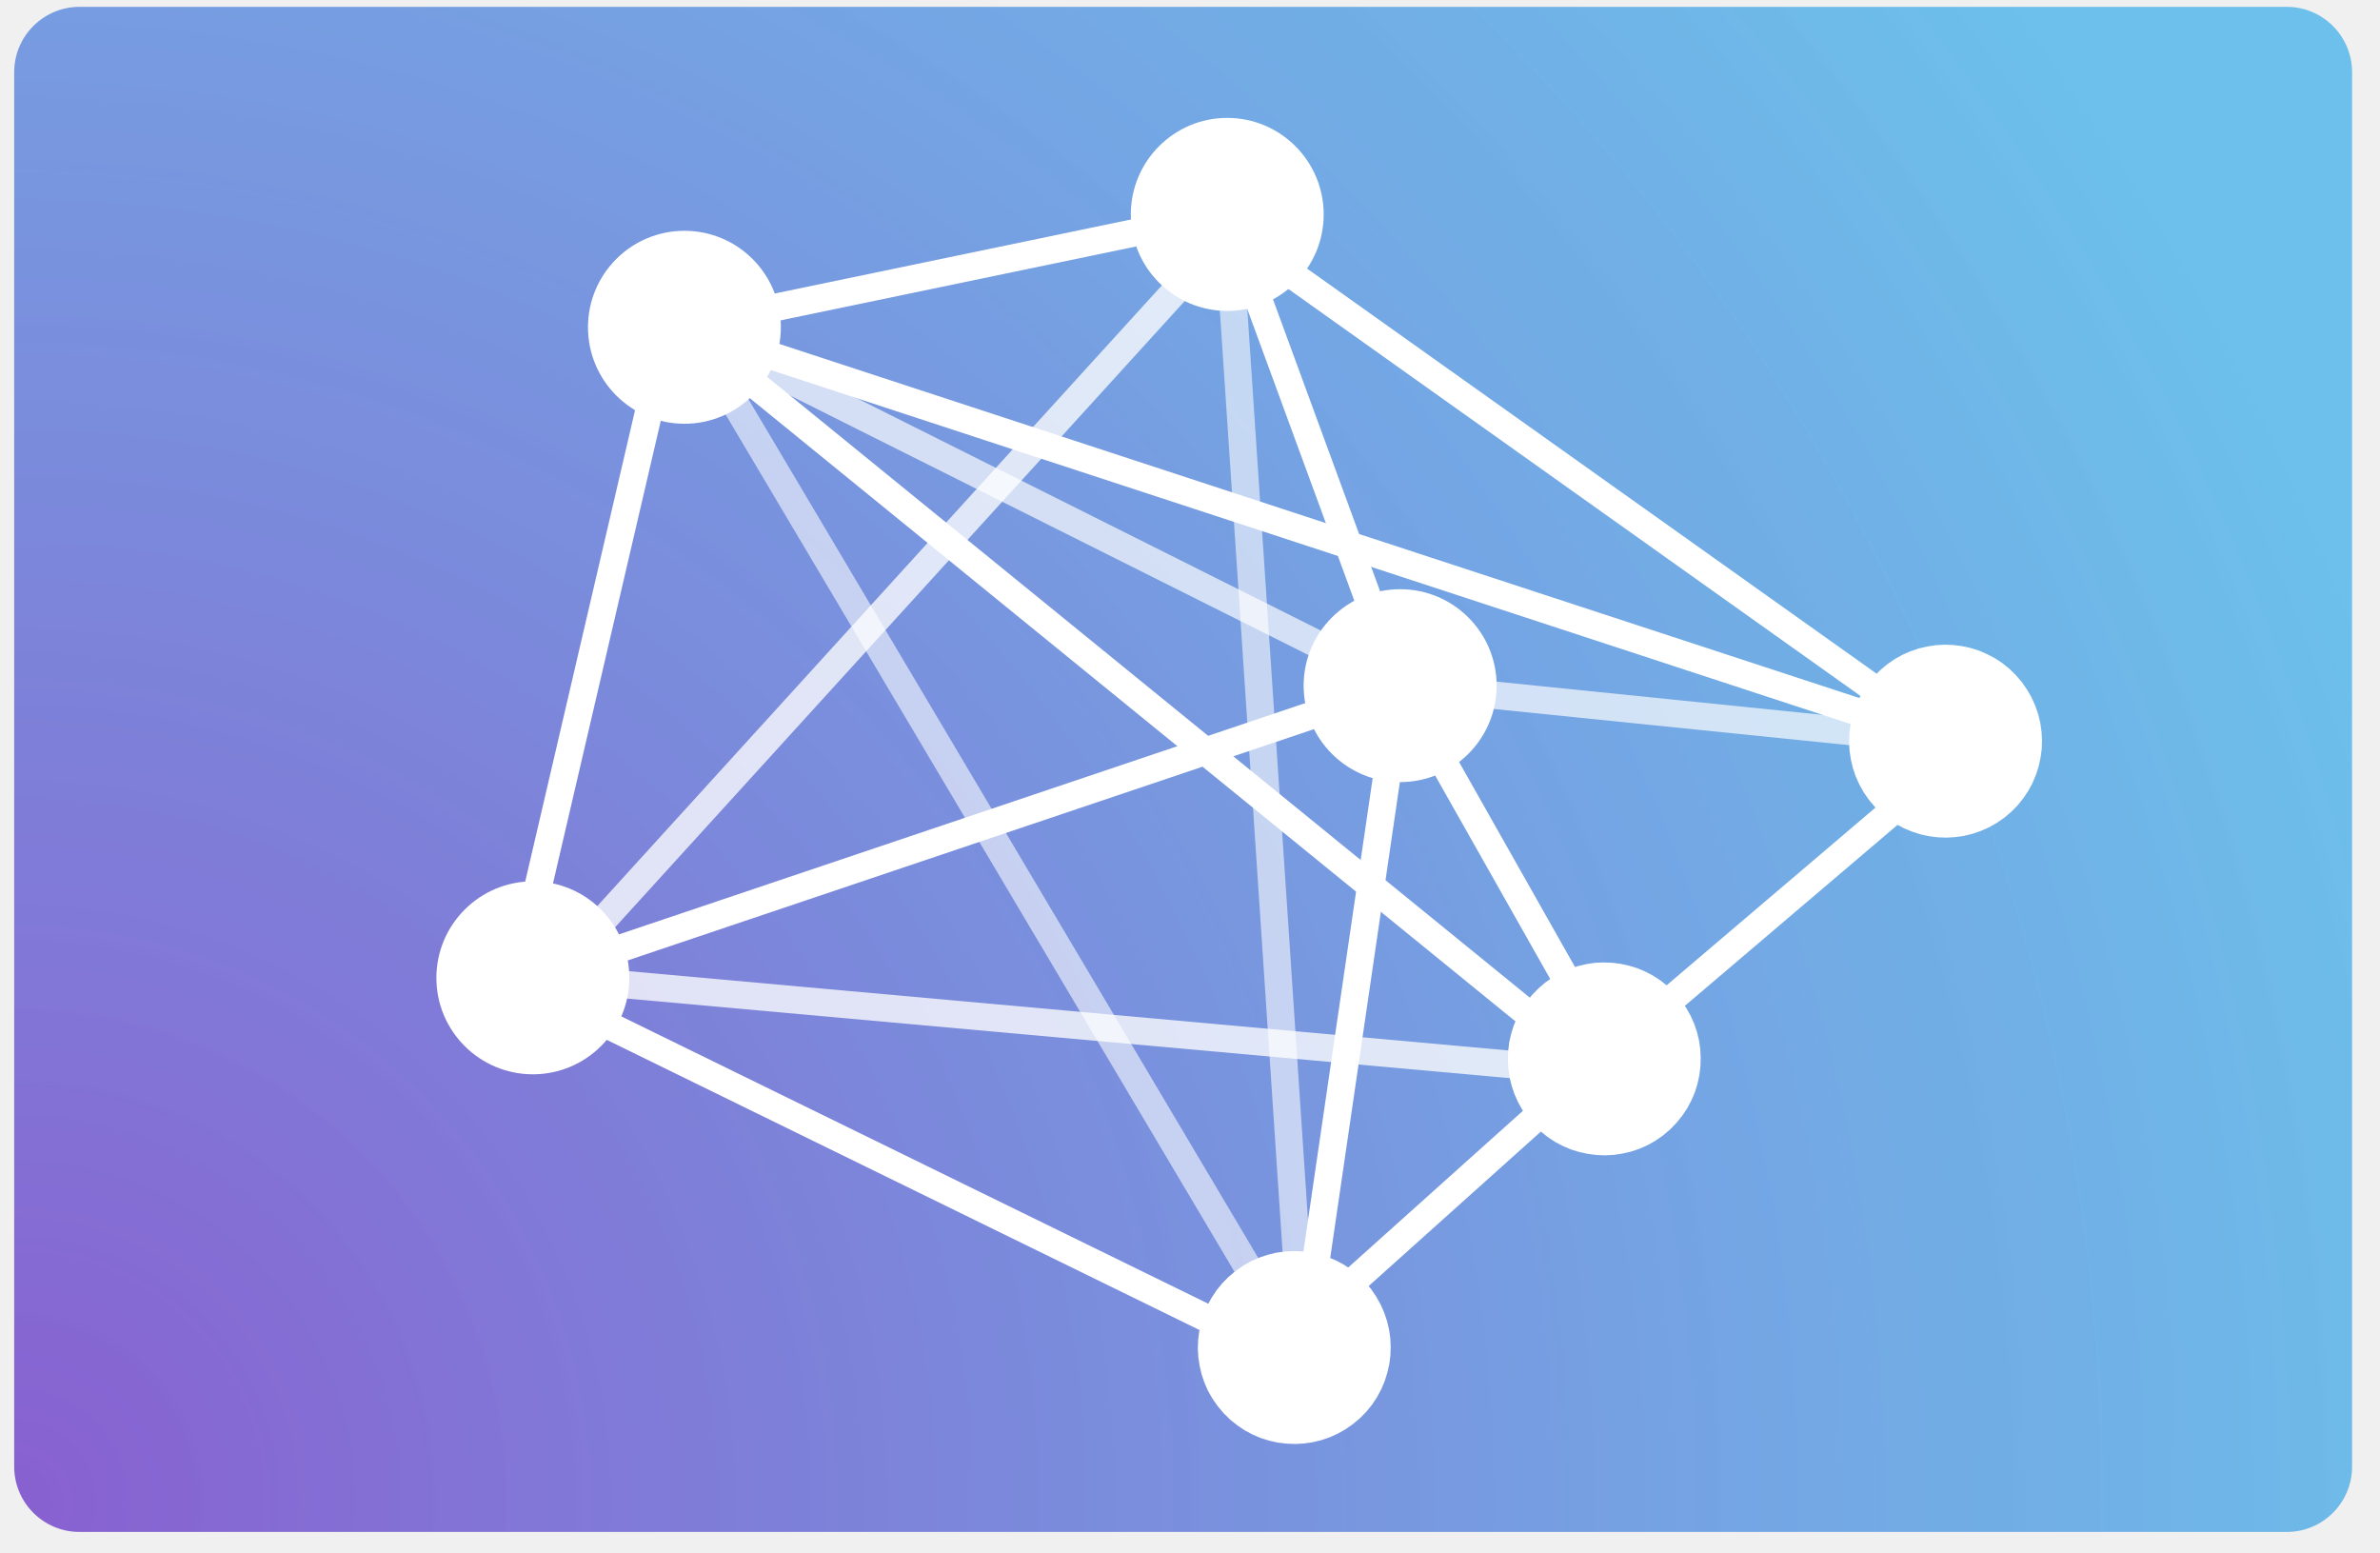
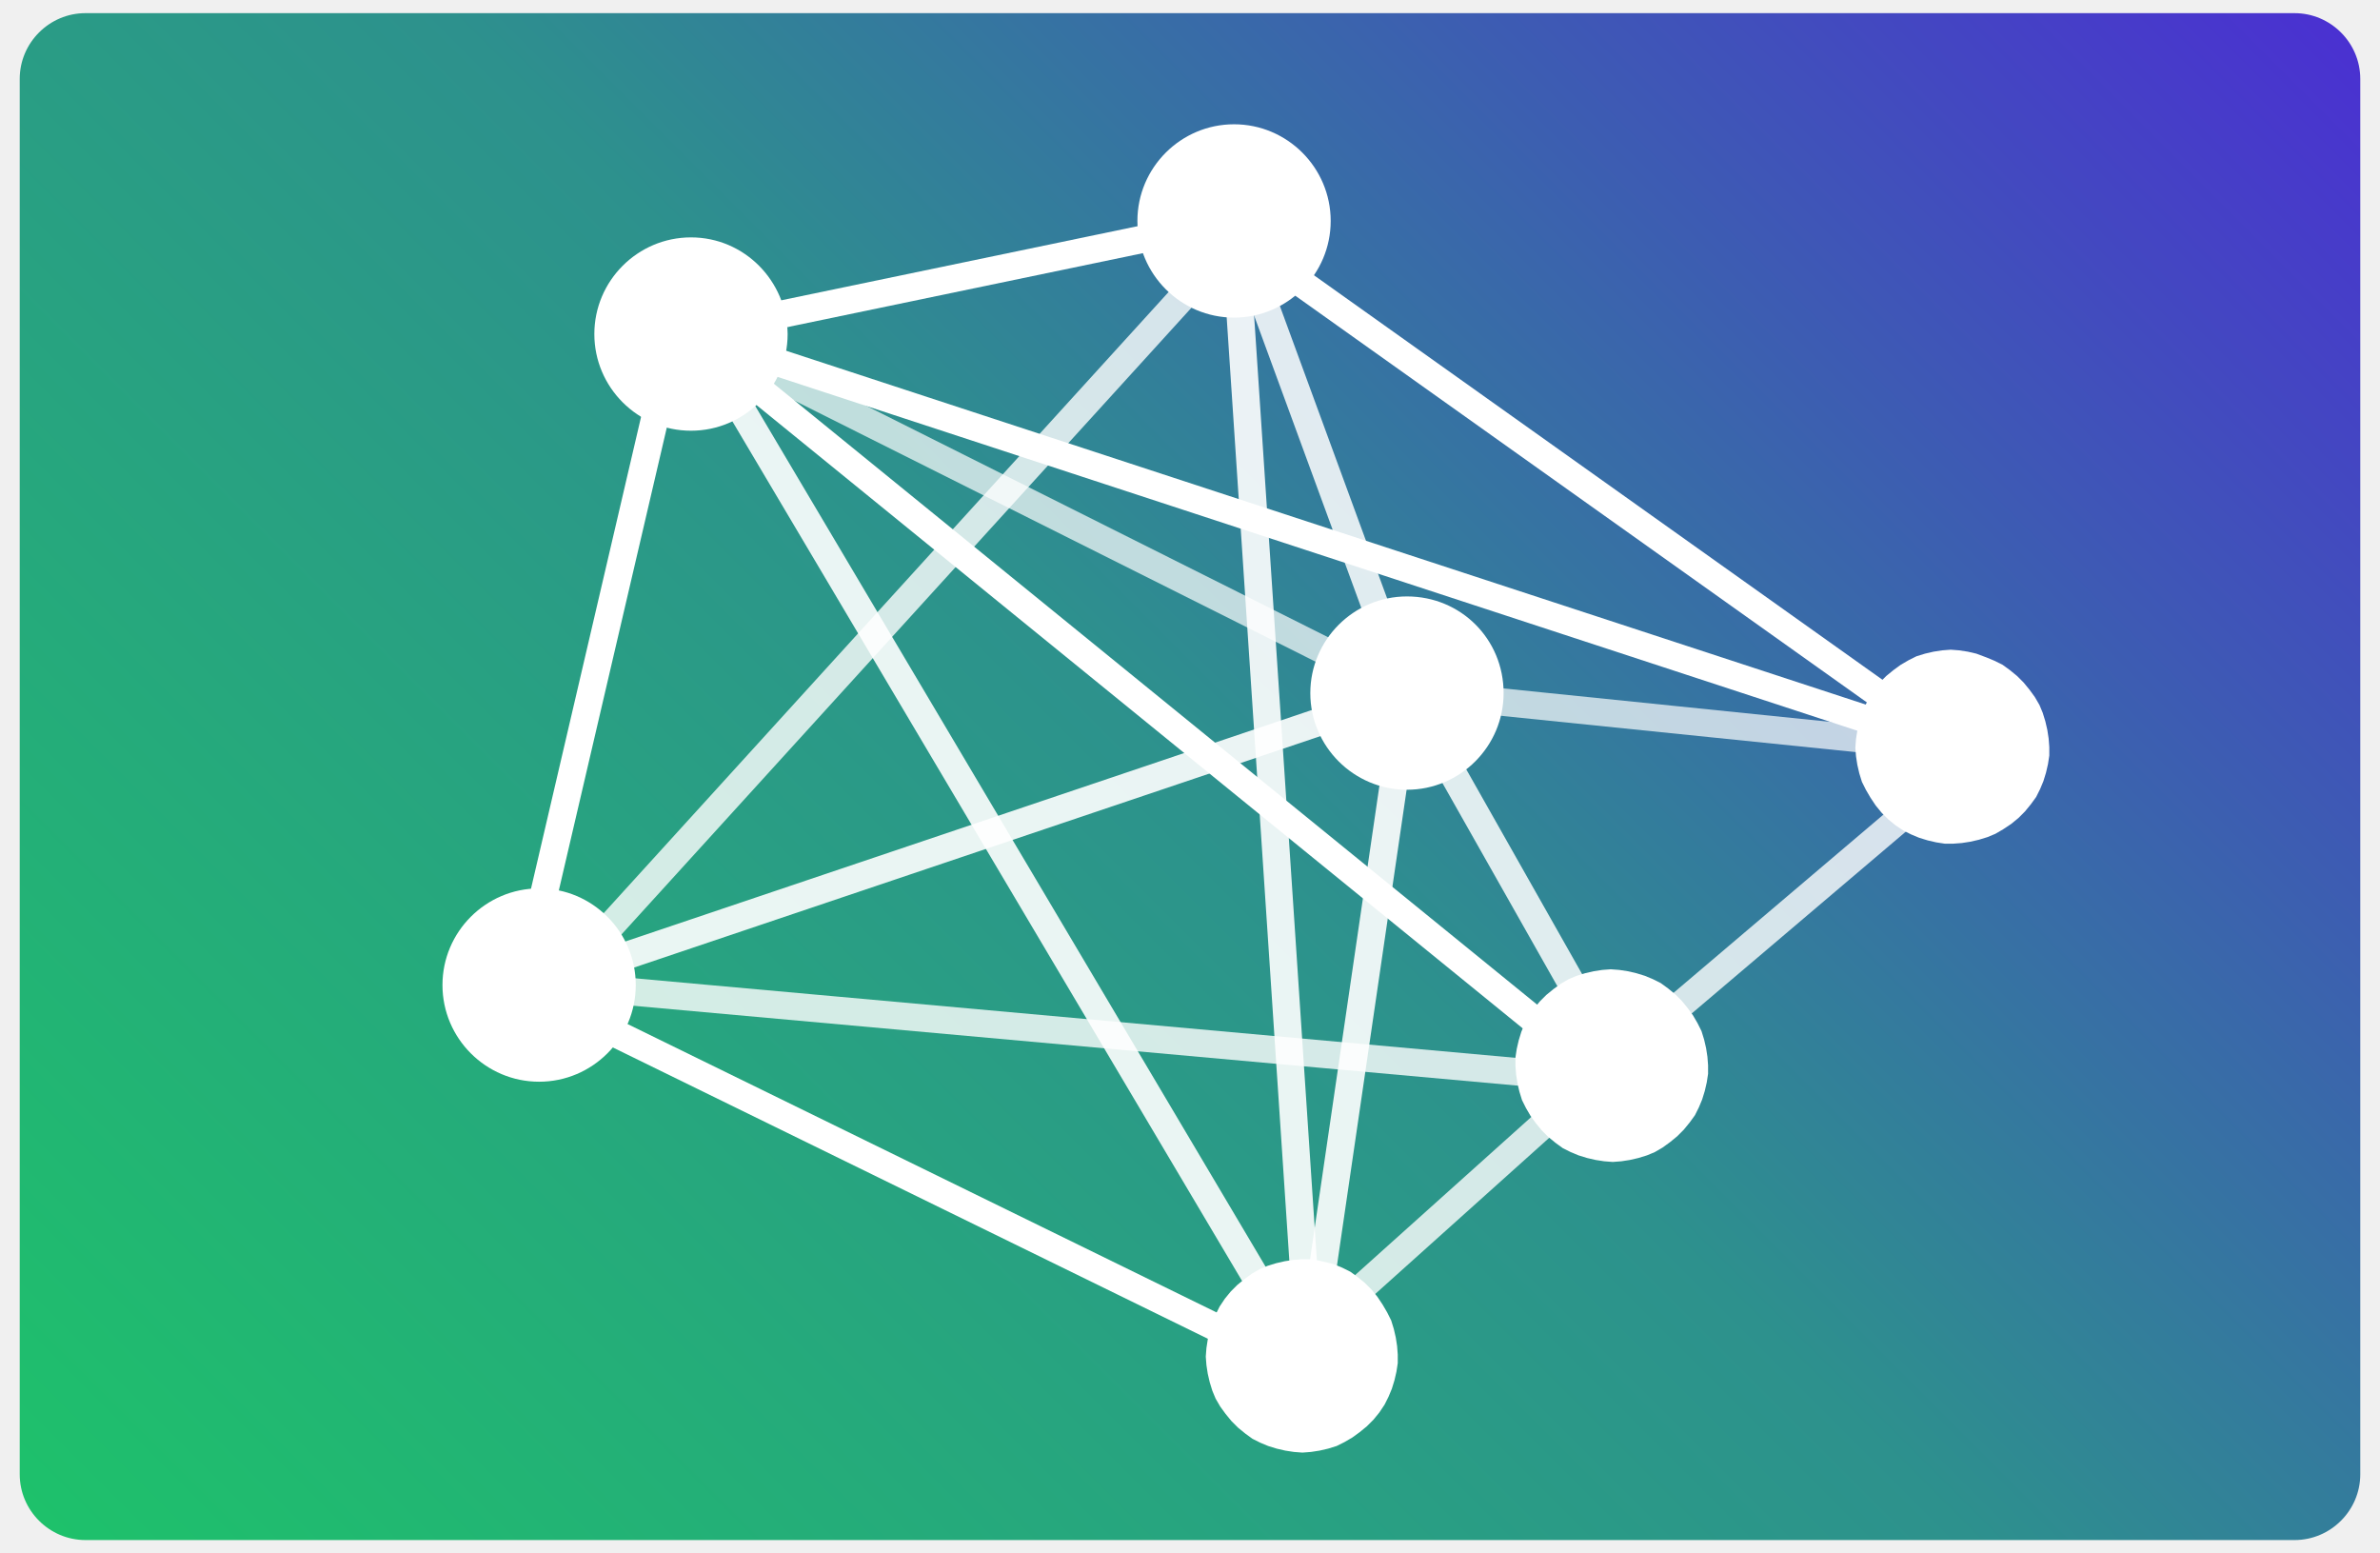
- <svg xmlns="http://www.w3.org/2000/svg" xmlns:xlink="http://www.w3.org/1999/xlink" version="1.1" preserveAspectRatio="xMidYMid meet" viewBox="118.457 162.623 344.505 226.079" width="340.5" height="222.08">
-   <defs>
-     <path d="M450.44 385.7C384.25 385.7 195.18 385.7 128.98 385.7C123.72 385.7 119.46 381.44 119.46 376.18C119.46 333.67 119.46 215.67 119.46 173.15C119.46 167.89 123.72 163.62 128.98 163.62C195.18 163.62 384.25 163.62 450.44 163.62C455.7 163.62 459.96 167.89 459.96 173.15C459.96 215.67 459.96 333.67 459.96 376.18C459.96 381.44 455.7 385.7 450.44 385.7Z" id="eodcfyIqC" />
-     <radialGradient id="gradientcnxS4IZzo" gradientUnits="userSpaceOnUse" cx="119.46" cy="381.3" dx="433.45" dy="192.3" r="366.49">
-       <stop style="stop-color: #8860d0;stop-opacity: 1" offset="0%" />
-       <stop style="stop-color: #59b9ea;stop-opacity: 0.87" offset="100%" />
-     </radialGradient>
-     <path d="M217.08 210.28L350.75 319.06" id="a5Q1OOF1D" />
-     <path d="M402.13 271.3L293.73 194.21L214.67 210.64L192.59 305.37L301.78 358.81" id="a4fzFy4tfJ" />
-     <path d="M195 305.02L321.31 262.46L307.26 358.45" id="bkrwsVR5I" />
-     <path d="M217.08 210.28L402.13 270.94" id="d5UBawl05" />
-     <path d="M353.32 319.06L197.57 305.02L298.71 193.85" id="ifGifvLV7" />
-     <path d="M404.54 270.94L321.31 262.46L217.08 210.28" id="j2aLGfv7ja" />
-     <path d="M217.08 196.23C209.32 196.23 203.03 202.52 203.03 210.28C203.03 218.03 209.32 224.33 217.08 224.33C224.83 224.33 231.12 218.03 231.12 210.28C231.12 202.52 224.83 196.23 217.08 196.23Z" id="e88XvuNAp" />
-     <path d="M296.13 193.85L307.26 360.86L219.08 212.34" id="b49i3UgHi" />
-     <path d="M195 290.96C187.25 290.96 180.95 297.26 180.95 305.02C180.95 312.77 187.25 319.06 195 319.06C202.76 319.06 209.05 312.77 209.05 305.02C209.05 297.26 202.76 290.96 195 290.96Z" id="a1QJoQf9xD" />
-     <path d="M296.13 179.79C288.38 179.79 282.09 186.09 282.09 193.85C282.09 201.6 288.38 207.9 296.13 207.9C303.88 207.9 310.18 201.6 310.18 193.85C310.18 186.09 303.88 179.79 296.13 179.79Z" id="a36OInZnvn" />
-     <path d="M321.31 248.42C313.56 248.42 307.26 254.71 307.26 262.46C307.26 270.22 313.56 276.51 321.31 276.51C329.07 276.51 335.37 270.22 335.37 262.46C335.37 254.71 329.07 248.42 321.31 248.42Z" id="bM9V6tEQD" />
-     <path d="M404.54 270.94L350.75 316.7L304.19 358.45" id="d1Dglx62Or" />
-     <path d="M310.75 345.66L311.94 346.15L313.09 346.76L314.18 347.49L315.21 348.33L316.18 349.27L317.06 350.3L317.81 351.4L318.45 352.54L318.98 353.72L319.39 354.94L319.69 356.18L319.88 357.44L319.94 358.71L319.9 359.98L319.74 361.24L319.46 362.48L319.08 363.7L318.58 364.89L317.97 366.03L317.25 367.13L316.42 368.16L315.47 369.13L314.43 370L313.34 370.76L312.2 371.4L311.02 371.93L309.8 372.34L308.56 372.64L307.29 372.82L306.03 372.89L304.76 372.84L303.5 372.69L302.25 372.41L301.03 372.03L299.86 371.53L298.71 370.92L297.62 370.19L296.59 369.37L295.61 368.41L294.74 367.38L293.98 366.29L293.33 365.15L292.81 363.96L292.4 362.75L292.11 361.5L291.92 360.24L291.85 358.97L291.9 357.71L292.06 356.45L292.32 355.2L292.71 353.98L293.21 352.79L293.82 351.66L294.54 350.56L295.38 349.52L296.32 348.56L297.36 347.69L298.45 346.93L299.59 346.28L300.78 345.76L302 345.35L303.24 345.04L304.49 344.87L305.76 344.8L307.04 344.84L308.29 345.01L308.29 345.01L309.53 345.27L310.75 345.66ZM355.91 303.63L357.09 304.13L358.23 304.74L359.32 305.46L360.37 306.29L361.33 307.24L362.2 308.28L362.97 309.37L363.61 310.51L364.14 311.7L364.55 312.91L364.85 314.15L365.03 315.41L365.09 316.69L365.05 317.95L364.89 319.21L364.62 320.46L364.24 321.68L363.74 322.85L363.13 324L362.4 325.09L361.56 326.13L360.62 327.1L359.59 327.97L358.5 328.73L357.35 329.38L356.17 329.9L354.95 330.31L353.71 330.6L352.45 330.79L351.18 330.86L349.91 330.81L348.66 330.65L347.41 330.38L346.19 330L345 329.49L343.86 328.89L342.77 328.17L341.73 327.33L340.77 326.39L339.89 325.35L339.13 324.26L338.49 323.12L337.96 321.93L337.55 320.71L337.25 319.48L337.08 318.22L337.01 316.94L337.05 315.67L337.2 314.42L337.48 313.17L337.86 311.95L338.36 310.77L338.97 309.62L339.7 308.53L340.53 307.5L341.48 306.53L342.51 305.65L343.6 304.9L344.75 304.25L345.93 303.73L347.14 303.32L348.39 303.02L349.65 302.83L350.92 302.77L352.18 302.82L353.44 302.97L353.44 302.97L354.69 303.25L355.91 303.63ZM405.61 257.36L406.79 257.87L407.94 258.47L409.03 259.19L410.07 260.03L411.03 260.98L411.91 262.01L412.66 263.1L413.31 264.24L413.83 265.43L414.25 266.65L414.55 267.89L414.73 269.15L414.8 270.42L414.76 271.69L414.59 272.94L414.32 274.19L413.93 275.41L413.44 276.59L412.83 277.74L412.1 278.83L411.27 279.87L410.33 280.83L409.29 281.71L408.19 282.46L407.05 283.11L405.87 283.63L404.65 284.04L403.41 284.35L402.15 284.52L400.89 284.59L399.62 284.55L398.35 284.39L397.11 284.12L395.9 283.73L394.71 283.24L393.57 282.63L392.47 281.9L391.44 281.07L390.46 280.12L389.59 279.09L388.83 277.99L388.19 276.85L387.66 275.66L387.25 274.46L386.96 273.21L386.77 271.95L386.7 270.68L386.75 269.42L386.91 268.15L387.18 266.91L387.57 265.69L388.07 264.51L388.68 263.37L389.39 262.27L390.23 261.23L391.18 260.26L392.21 259.39L393.3 258.63L394.44 257.99L395.63 257.46L396.85 257.05L398.09 256.76L399.35 256.57L400.62 256.5L401.89 256.55L403.15 256.71L403.15 256.71L404.39 256.98L405.61 257.36Z" id="b9tSm2LcR" />
-     <path d="M296.13 193.85L321.31 262.46L353.32 319.06" id="a2InmSoVAX" />
-   </defs>
-   <g>
+ <svg xmlns="http://www.w3.org/2000/svg" version="1.1" x="0px" y="0px" viewBox="0 0 362 236.1" style="enable-background:new 0 0 362 236.1;" xml:space="preserve">
+   <style type="text/css">
+ 	.st0{fill:url(#SVGID_1_);}
+ 	.st1{fill-opacity:0;}
+ 	.st2{fill-opacity:0;stroke:#FFFFFF;stroke-width:4.182;stroke-miterlimit:3.929;}
+ 	.st3{opacity:0.9;}
+ 	.st4{opacity:0.8;}
+ 	.st5{opacity:0.7;}
+ 	.st6{fill:#FFFFFF;}
+ 	.st7{fill-opacity:0;stroke:#000000;stroke-width:1.046;stroke-miterlimit:3.929;stroke-opacity:0;}
+ 	.st8{opacity:0.85;}
+ </style>
+   <g id="Capa_2_1_">
    <g>
-       <use xlink:href="#eodcfyIqC" opacity="1" fill="url(#gradientcnxS4IZzo)" />
+       <linearGradient id="SVGID_1_" gradientUnits="userSpaceOnUse" x1="36.888" y1="-24.212" x2="325.113" y2="264.012" gradientTransform="matrix(1 0 0 -1 0 238)">
+         <stop offset="0" style="stop-color:#1EC16B" />
+         <stop offset="0.505" style="stop-color:#2D918D" />
+         <stop offset="1" style="stop-color:#4A31D1" />
+       </linearGradient>
+       <path class="st0" d="M3,224.2c0,5.5,4.5,10,10,10h336c5.5,0,10-4.5,10-10V12c0-5.5-4.5-10-10-10H13C7.5,2,3,6.5,3,12V224.2z" />
+     </g>
+   </g>
+   <g id="Capa_3">
+     <g>
      <g>
-         <use xlink:href="#eodcfyIqC" opacity="1" fill-opacity="0" stroke="#000000" stroke-width="1" stroke-opacity="0" />
+         <path id="a5Q1OOF1D" class="st1" d="M105.1,50.8l139.8,113.7" />
+       </g>
+       <g>
+         <g>
+           <path id="a5Q1OOF1D_1_" class="st2" d="M105.1,50.8l139.8,113.7" />
+         </g>
      </g>
    </g>
    <g>
-       <use xlink:href="#a5Q1OOF1D" opacity="1" fill="#000000" fill-opacity="0" />
      <g>
-         <use xlink:href="#a5Q1OOF1D" opacity="1" fill-opacity="0" stroke="#ffffff" stroke-width="4" stroke-opacity="1" />
+         <path id="a4fzFy4tfJ" class="st1" d="M298.5,114.6L185.2,34l-82.7,17.2l-23.1,99l114.2,55.9" />
+       </g>
+       <g>
+         <g>
+           <path id="a4fzFy4tfJ_1_" class="st2" d="M298.5,114.6L185.2,34l-82.7,17.2l-23.1,99l114.2,55.9" />
+         </g>
+       </g>
+     </g>
+     <g class="st3">
+       <g>
+         <path id="bkrwsVR5I" class="st1" d="M82,149.8L214,105.3l-14.7,100.4" />
+       </g>
+       <g>
+         <g>
+           <path id="bkrwsVR5I_1_" class="st2" d="M82,149.8L214,105.3l-14.7,100.4" />
+         </g>
      </g>
    </g>
    <g>
-       <use xlink:href="#a4fzFy4tfJ" opacity="1" fill="#000000" fill-opacity="0" />
      <g>
-         <use xlink:href="#a4fzFy4tfJ" opacity="1" fill-opacity="0" stroke="#ffffff" stroke-width="4" stroke-opacity="1" />
+         <path id="d5UBawl05" class="st1" d="M105.1,50.8l193.5,63.4" />
+       </g>
+       <g>
+         <g>
+           <path id="d5UBawl05_1_" class="st2" d="M105.1,50.8l193.5,63.4" />
+         </g>
+       </g>
+     </g>
+     <g class="st4">
+       <g>
+         <path id="ifGifvLV7" class="st1" d="M247.5,164.5L84.7,149.8L190.4,33.6" />
+       </g>
+       <g>
+         <g>
+           <path id="ifGifvLV7_1_" class="st2" d="M247.5,164.5L84.7,149.8L190.4,33.6" />
+         </g>
+       </g>
+     </g>
+     <g class="st5">
+       <g>
+         <path id="j2aLGfv7ja" class="st1" d="M301.1,114.2l-87-8.9l-109-54.6" />
+       </g>
+       <g>
+         <g>
+           <path id="j2aLGfv7ja_1_" class="st2" d="M301.1,114.2l-87-8.9l-109-54.6" />
+         </g>
      </g>
    </g>
    <g>
-       <use xlink:href="#bkrwsVR5I" opacity="1" fill="#000000" fill-opacity="0" />
      <g>
-         <use xlink:href="#bkrwsVR5I" opacity="1" fill-opacity="0" stroke="#ffffff" stroke-width="4" stroke-opacity="1" />
+         <path id="e88XvuNAp" class="st6" d="M105.1,36.1c-8.1,0-14.7,6.6-14.7,14.7c0,8.1,6.6,14.7,14.7,14.7c8.1,0,14.7-6.6,14.7-14.7     C119.7,42.7,113.2,36.1,105.1,36.1z" />
+       </g>
+       <g>
+         <g>
+           <path id="e88XvuNAp_1_" class="st7" d="M105.1,36.1c-8.1,0-14.7,6.6-14.7,14.7c0,8.1,6.6,14.7,14.7,14.7      c8.1,0,14.7-6.6,14.7-14.7C119.7,42.7,113.2,36.1,105.1,36.1z" />
+         </g>
+       </g>
+     </g>
+     <g class="st3">
+       <g>
+         <path id="b49i3UgHi" class="st1" d="M187.7,33.6l11.6,174.6L107.2,52.9" />
+       </g>
+       <g>
+         <g>
+           <path id="b49i3UgHi_1_" class="st2" d="M187.7,33.6l11.6,174.6L107.2,52.9" />
+         </g>
      </g>
    </g>
    <g>
-       <use xlink:href="#d5UBawl05" opacity="1" fill="#000000" fill-opacity="0" />
      <g>
-         <use xlink:href="#d5UBawl05" opacity="1" fill-opacity="0" stroke="#ffffff" stroke-width="4" stroke-opacity="1" />
+         <path id="a1QJoQf9xD" class="st6" d="M82,135.1c-8.1,0-14.7,6.6-14.7,14.7c0,8.1,6.6,14.7,14.7,14.7c8.1,0,14.7-6.6,14.7-14.7     C96.7,141.7,90.1,135.1,82,135.1z" />
+       </g>
+       <g>
+         <g>
+           <path id="a1QJoQf9xD_1_" class="st7" d="M82,135.1c-8.1,0-14.7,6.6-14.7,14.7c0,8.1,6.6,14.7,14.7,14.7      c8.1,0,14.7-6.6,14.7-14.7C96.7,141.7,90.1,135.1,82,135.1z" />
+         </g>
      </g>
    </g>
    <g>
-       <use xlink:href="#ifGifvLV7" opacity="0.77" fill="#000000" fill-opacity="0" />
      <g>
-         <use xlink:href="#ifGifvLV7" opacity="0.77" fill-opacity="0" stroke="#ffffff" stroke-width="4" stroke-opacity="1" />
+         <path id="a36OInZnvn" class="st6" d="M187.7,18.9c-8.1,0-14.7,6.6-14.7,14.7c0,8.1,6.6,14.7,14.7,14.7c8.1,0,14.7-6.6,14.7-14.7     C202.4,25.5,195.8,18.9,187.7,18.9z" />
+       </g>
+       <g>
+         <g>
+           <path id="a36OInZnvn_1_" class="st7" d="M187.7,18.9c-8.1,0-14.7,6.6-14.7,14.7c0,8.1,6.6,14.7,14.7,14.7      c8.1,0,14.7-6.6,14.7-14.7C202.4,25.5,195.8,18.9,187.7,18.9z" />
+         </g>
      </g>
    </g>
    <g>
-       <use xlink:href="#j2aLGfv7ja" opacity="0.68" fill="#000000" fill-opacity="0" />
      <g>
-         <use xlink:href="#j2aLGfv7ja" opacity="0.68" fill-opacity="0" stroke="#ffffff" stroke-width="4" stroke-opacity="1" />
+         <path id="bM9V6tEQD" class="st6" d="M214,90.7c-8.1,0-14.7,6.6-14.7,14.7c0,8.1,6.6,14.7,14.7,14.7c8.1,0,14.7-6.6,14.7-14.7     C228.7,97.2,222.2,90.7,214,90.7z" />
+       </g>
+       <g>
+         <g>
+           <path id="bM9V6tEQD_1_" class="st7" d="M214,90.7c-8.1,0-14.7,6.6-14.7,14.7c0,8.1,6.6,14.7,14.7,14.7c8.1,0,14.7-6.6,14.7-14.7      C228.7,97.2,222.2,90.7,214,90.7z" />
+         </g>
+       </g>
+     </g>
+     <g class="st4">
+       <g>
+         <path id="d1Dglx62Or" class="st1" d="M301.1,114.2L244.8,162l-48.7,43.7" />
+       </g>
+       <g>
+         <g>
+           <path id="d1Dglx62Or_1_" class="st2" d="M301.1,114.2L244.8,162l-48.7,43.7" />
+         </g>
      </g>
    </g>
    <g>
-       <use xlink:href="#e88XvuNAp" opacity="1" fill="#ffffff" fill-opacity="1" />
      <g>
-         <use xlink:href="#e88XvuNAp" opacity="1" fill-opacity="0" stroke="#000000" stroke-width="1" stroke-opacity="0" />
+         <path id="b9tSm2LcR" class="st6" d="M203,192.3l1.2,0.5l1.2,0.6l1.1,0.8l1.1,0.9l1,1l0.9,1.1l0.8,1.2l0.7,1.2l0.6,1.2l0.4,1.3     l0.3,1.3l0.2,1.3l0.1,1.3l0,1.3l-0.2,1.3l-0.3,1.3l-0.4,1.3l-0.5,1.2l-0.6,1.2l-0.8,1.2l-0.9,1.1l-1,1l-1.1,0.9l-1.1,0.8     l-1.2,0.7l-1.2,0.6l-1.3,0.4l-1.3,0.3l-1.3,0.2l-1.3,0.1l-1.3-0.1l-1.3-0.2l-1.3-0.3l-1.3-0.4l-1.2-0.5l-1.2-0.6l-1.1-0.8     l-1.1-0.9l-1-1l-0.9-1.1l-0.8-1.1l-0.7-1.2l-0.5-1.2l-0.4-1.3l-0.3-1.3l-0.2-1.3l-0.1-1.3l0.1-1.3l0.2-1.3l0.3-1.3l0.4-1.3     l0.5-1.2l0.6-1.2l0.8-1.2l0.9-1.1l1-1l1.1-0.9l1.1-0.8l1.2-0.7l1.2-0.5l1.3-0.4l1.3-0.3l1.3-0.2l1.3-0.1l1.3,0l1.3,0.2l0,0     l1.3,0.3L203,192.3z M250.2,148.4l1.2,0.5l1.2,0.6l1.1,0.8l1.1,0.9l1,1l0.9,1.1l0.8,1.1l0.7,1.2l0.6,1.2l0.4,1.3l0.3,1.3l0.2,1.3     l0.1,1.3l0,1.3l-0.2,1.3l-0.3,1.3l-0.4,1.3l-0.5,1.2l-0.6,1.2l-0.8,1.1l-0.9,1.1l-1,1l-1.1,0.9l-1.1,0.8l-1.2,0.7l-1.2,0.5     l-1.3,0.4l-1.3,0.3l-1.3,0.2l-1.3,0.1l-1.3-0.1l-1.3-0.2l-1.3-0.3l-1.3-0.4l-1.2-0.5l-1.2-0.6l-1.1-0.8l-1.1-0.9l-1-1l-0.9-1.1     l-0.8-1.1l-0.7-1.2l-0.6-1.2l-0.4-1.3l-0.3-1.3l-0.2-1.3l-0.1-1.3l0-1.3l0.2-1.3l0.3-1.3l0.4-1.3l0.5-1.2l0.6-1.2l0.8-1.1     l0.9-1.1l1-1l1.1-0.9l1.1-0.8l1.2-0.7l1.2-0.5l1.3-0.4l1.3-0.3l1.3-0.2l1.3-0.1l1.3,0.1l1.3,0.2l0,0l1.3,0.3L250.2,148.4z      M302.2,100l1.2,0.5l1.2,0.6l1.1,0.8l1.1,0.9l1,1l0.9,1.1l0.8,1.1l0.7,1.2l0.5,1.2l0.4,1.3l0.3,1.3l0.2,1.3l0.1,1.3l0,1.3     l-0.2,1.3l-0.3,1.3l-0.4,1.3l-0.5,1.2l-0.6,1.2l-0.8,1.1l-0.9,1.1l-1,1l-1.1,0.9l-1.2,0.8l-1.2,0.7l-1.2,0.5l-1.3,0.4l-1.3,0.3     l-1.3,0.2l-1.3,0.1l-1.3,0l-1.3-0.2l-1.3-0.3l-1.3-0.4l-1.2-0.5l-1.2-0.6l-1.2-0.8l-1.1-0.9l-1-1l-0.9-1.1l-0.8-1.2l-0.7-1.2     l-0.6-1.2l-0.4-1.3l-0.3-1.3l-0.2-1.3l-0.1-1.3l0.1-1.3l0.2-1.3l0.3-1.3l0.4-1.3l0.5-1.2l0.6-1.2l0.7-1.2l0.9-1.1l1-1l1.1-0.9     l1.1-0.8l1.2-0.7l1.2-0.6l1.3-0.4l1.3-0.3l1.3-0.2l1.3-0.1l1.3,0.1l1.3,0.2l0,0l1.3,0.3L302.2,100z" />
+       </g>
+       <g>
+         <g>
+           <path id="b9tSm2LcR_1_" class="st7" d="M203,192.3l1.2,0.5l1.2,0.6l1.1,0.8l1.1,0.9l1,1l0.9,1.1l0.8,1.2l0.7,1.2l0.6,1.2      l0.4,1.3l0.3,1.3l0.2,1.3l0.1,1.3l0,1.3l-0.2,1.3l-0.3,1.3l-0.4,1.3l-0.5,1.2l-0.6,1.2l-0.8,1.2l-0.9,1.1l-1,1l-1.1,0.9      l-1.1,0.8l-1.2,0.7l-1.2,0.6l-1.3,0.4l-1.3,0.3l-1.3,0.2l-1.3,0.1l-1.3-0.1l-1.3-0.2l-1.3-0.3l-1.3-0.4l-1.2-0.5l-1.2-0.6      l-1.1-0.8l-1.1-0.9l-1-1l-0.9-1.1l-0.8-1.1l-0.7-1.2l-0.5-1.2l-0.4-1.3l-0.3-1.3l-0.2-1.3l-0.1-1.3l0.1-1.3l0.2-1.3l0.3-1.3      l0.4-1.3l0.5-1.2l0.6-1.2l0.8-1.2l0.9-1.1l1-1l1.1-0.9l1.1-0.8l1.2-0.7l1.2-0.5l1.3-0.4l1.3-0.3l1.3-0.2l1.3-0.1l1.3,0l1.3,0.2      l0,0l1.3,0.3L203,192.3z M250.2,148.4l1.2,0.5l1.2,0.6l1.1,0.8l1.1,0.9l1,1l0.9,1.1l0.8,1.1l0.7,1.2l0.6,1.2l0.4,1.3l0.3,1.3      l0.2,1.3l0.1,1.3l0,1.3l-0.2,1.3l-0.3,1.3l-0.4,1.3l-0.5,1.2l-0.6,1.2l-0.8,1.1l-0.9,1.1l-1,1l-1.1,0.9l-1.1,0.8l-1.2,0.7      l-1.2,0.5l-1.3,0.4l-1.3,0.3l-1.3,0.2l-1.3,0.1l-1.3-0.1l-1.3-0.2l-1.3-0.3l-1.3-0.4l-1.2-0.5l-1.2-0.6l-1.1-0.8l-1.1-0.9l-1-1      l-0.9-1.1l-0.8-1.1l-0.7-1.2l-0.6-1.2l-0.4-1.3l-0.3-1.3l-0.2-1.3l-0.1-1.3l0-1.3l0.2-1.3l0.3-1.3l0.4-1.3l0.5-1.2l0.6-1.2      l0.8-1.1l0.9-1.1l1-1l1.1-0.9l1.1-0.8l1.2-0.7l1.2-0.5l1.3-0.4l1.3-0.3l1.3-0.2l1.3-0.1l1.3,0.1l1.3,0.2l0,0l1.3,0.3      L250.2,148.4z M302.2,100l1.2,0.5l1.2,0.6l1.1,0.8l1.1,0.9l1,1l0.9,1.1l0.8,1.1l0.7,1.2l0.5,1.2l0.4,1.3l0.3,1.3l0.2,1.3      l0.1,1.3l0,1.3l-0.2,1.3l-0.3,1.3l-0.4,1.3l-0.5,1.2l-0.6,1.2l-0.8,1.1l-0.9,1.1l-1,1l-1.1,0.9l-1.2,0.8l-1.2,0.7l-1.2,0.5      l-1.3,0.4l-1.3,0.3l-1.3,0.2l-1.3,0.1l-1.3,0l-1.3-0.2l-1.3-0.3l-1.3-0.4l-1.2-0.5l-1.2-0.6l-1.2-0.8l-1.1-0.9l-1-1l-0.9-1.1      l-0.8-1.2l-0.7-1.2l-0.6-1.2l-0.4-1.3l-0.3-1.3l-0.2-1.3l-0.1-1.3l0.1-1.3l0.2-1.3l0.3-1.3l0.4-1.3l0.5-1.2l0.6-1.2l0.7-1.2      l0.9-1.1l1-1l1.1-0.9l1.1-0.8l1.2-0.7l1.2-0.6l1.3-0.4l1.3-0.3l1.3-0.2l1.3-0.1l1.3,0.1l1.3,0.2l0,0l1.3,0.3L302.2,100z" />
+         </g>
      </g>
    </g>
-     <g>
-       <use xlink:href="#b49i3UgHi" opacity="0.58" fill="#000000" fill-opacity="0" />
+     <g class="st8">
      <g>
-         <use xlink:href="#b49i3UgHi" opacity="0.58" fill-opacity="0" stroke="#ffffff" stroke-width="4" stroke-opacity="1" />
+         <path id="a2InmSoVAX" class="st1" d="M187.7,33.6l26.3,71.7l33.5,59.2" />
      </g>
-     </g>
-     <g>
-       <use xlink:href="#a1QJoQf9xD" opacity="1" fill="#ffffff" fill-opacity="1" />
      <g>
-         <use xlink:href="#a1QJoQf9xD" opacity="1" fill-opacity="0" stroke="#000000" stroke-width="1" stroke-opacity="0" />
-       </g>
-     </g>
-     <g>
-       <use xlink:href="#a36OInZnvn" opacity="1" fill="#ffffff" fill-opacity="1" />
-       <g>
-         <use xlink:href="#a36OInZnvn" opacity="1" fill-opacity="0" stroke="#000000" stroke-width="1" stroke-opacity="0" />
-       </g>
-     </g>
-     <g>
-       <use xlink:href="#bM9V6tEQD" opacity="1" fill="#ffffff" fill-opacity="1" />
-       <g>
-         <use xlink:href="#bM9V6tEQD" opacity="1" fill-opacity="0" stroke="#000000" stroke-width="1" stroke-opacity="0" />
-       </g>
-     </g>
-     <g>
-       <use xlink:href="#d1Dglx62Or" opacity="1" fill="#000000" fill-opacity="0" />
-       <g>
-         <use xlink:href="#d1Dglx62Or" opacity="1" fill-opacity="0" stroke="#ffffff" stroke-width="4" stroke-opacity="1" />
-       </g>
-     </g>
-     <g>
-       <use xlink:href="#b9tSm2LcR" opacity="1" fill="#ffffff" fill-opacity="1" />
-       <g>
-         <use xlink:href="#b9tSm2LcR" opacity="1" fill-opacity="0" stroke="#000000" stroke-width="1" stroke-opacity="0" />
-       </g>
-     </g>
-     <g>
-       <use xlink:href="#a2InmSoVAX" opacity="1" fill="#000000" fill-opacity="0" />
-       <g>
-         <use xlink:href="#a2InmSoVAX" opacity="1" fill-opacity="0" stroke="#ffffff" stroke-width="4" stroke-opacity="1" />
+         <g>
+           <path id="a2InmSoVAX_1_" class="st2" d="M187.7,33.6l26.3,71.7l33.5,59.2" />
+         </g>
      </g>
    </g>
  </g>
</svg>
